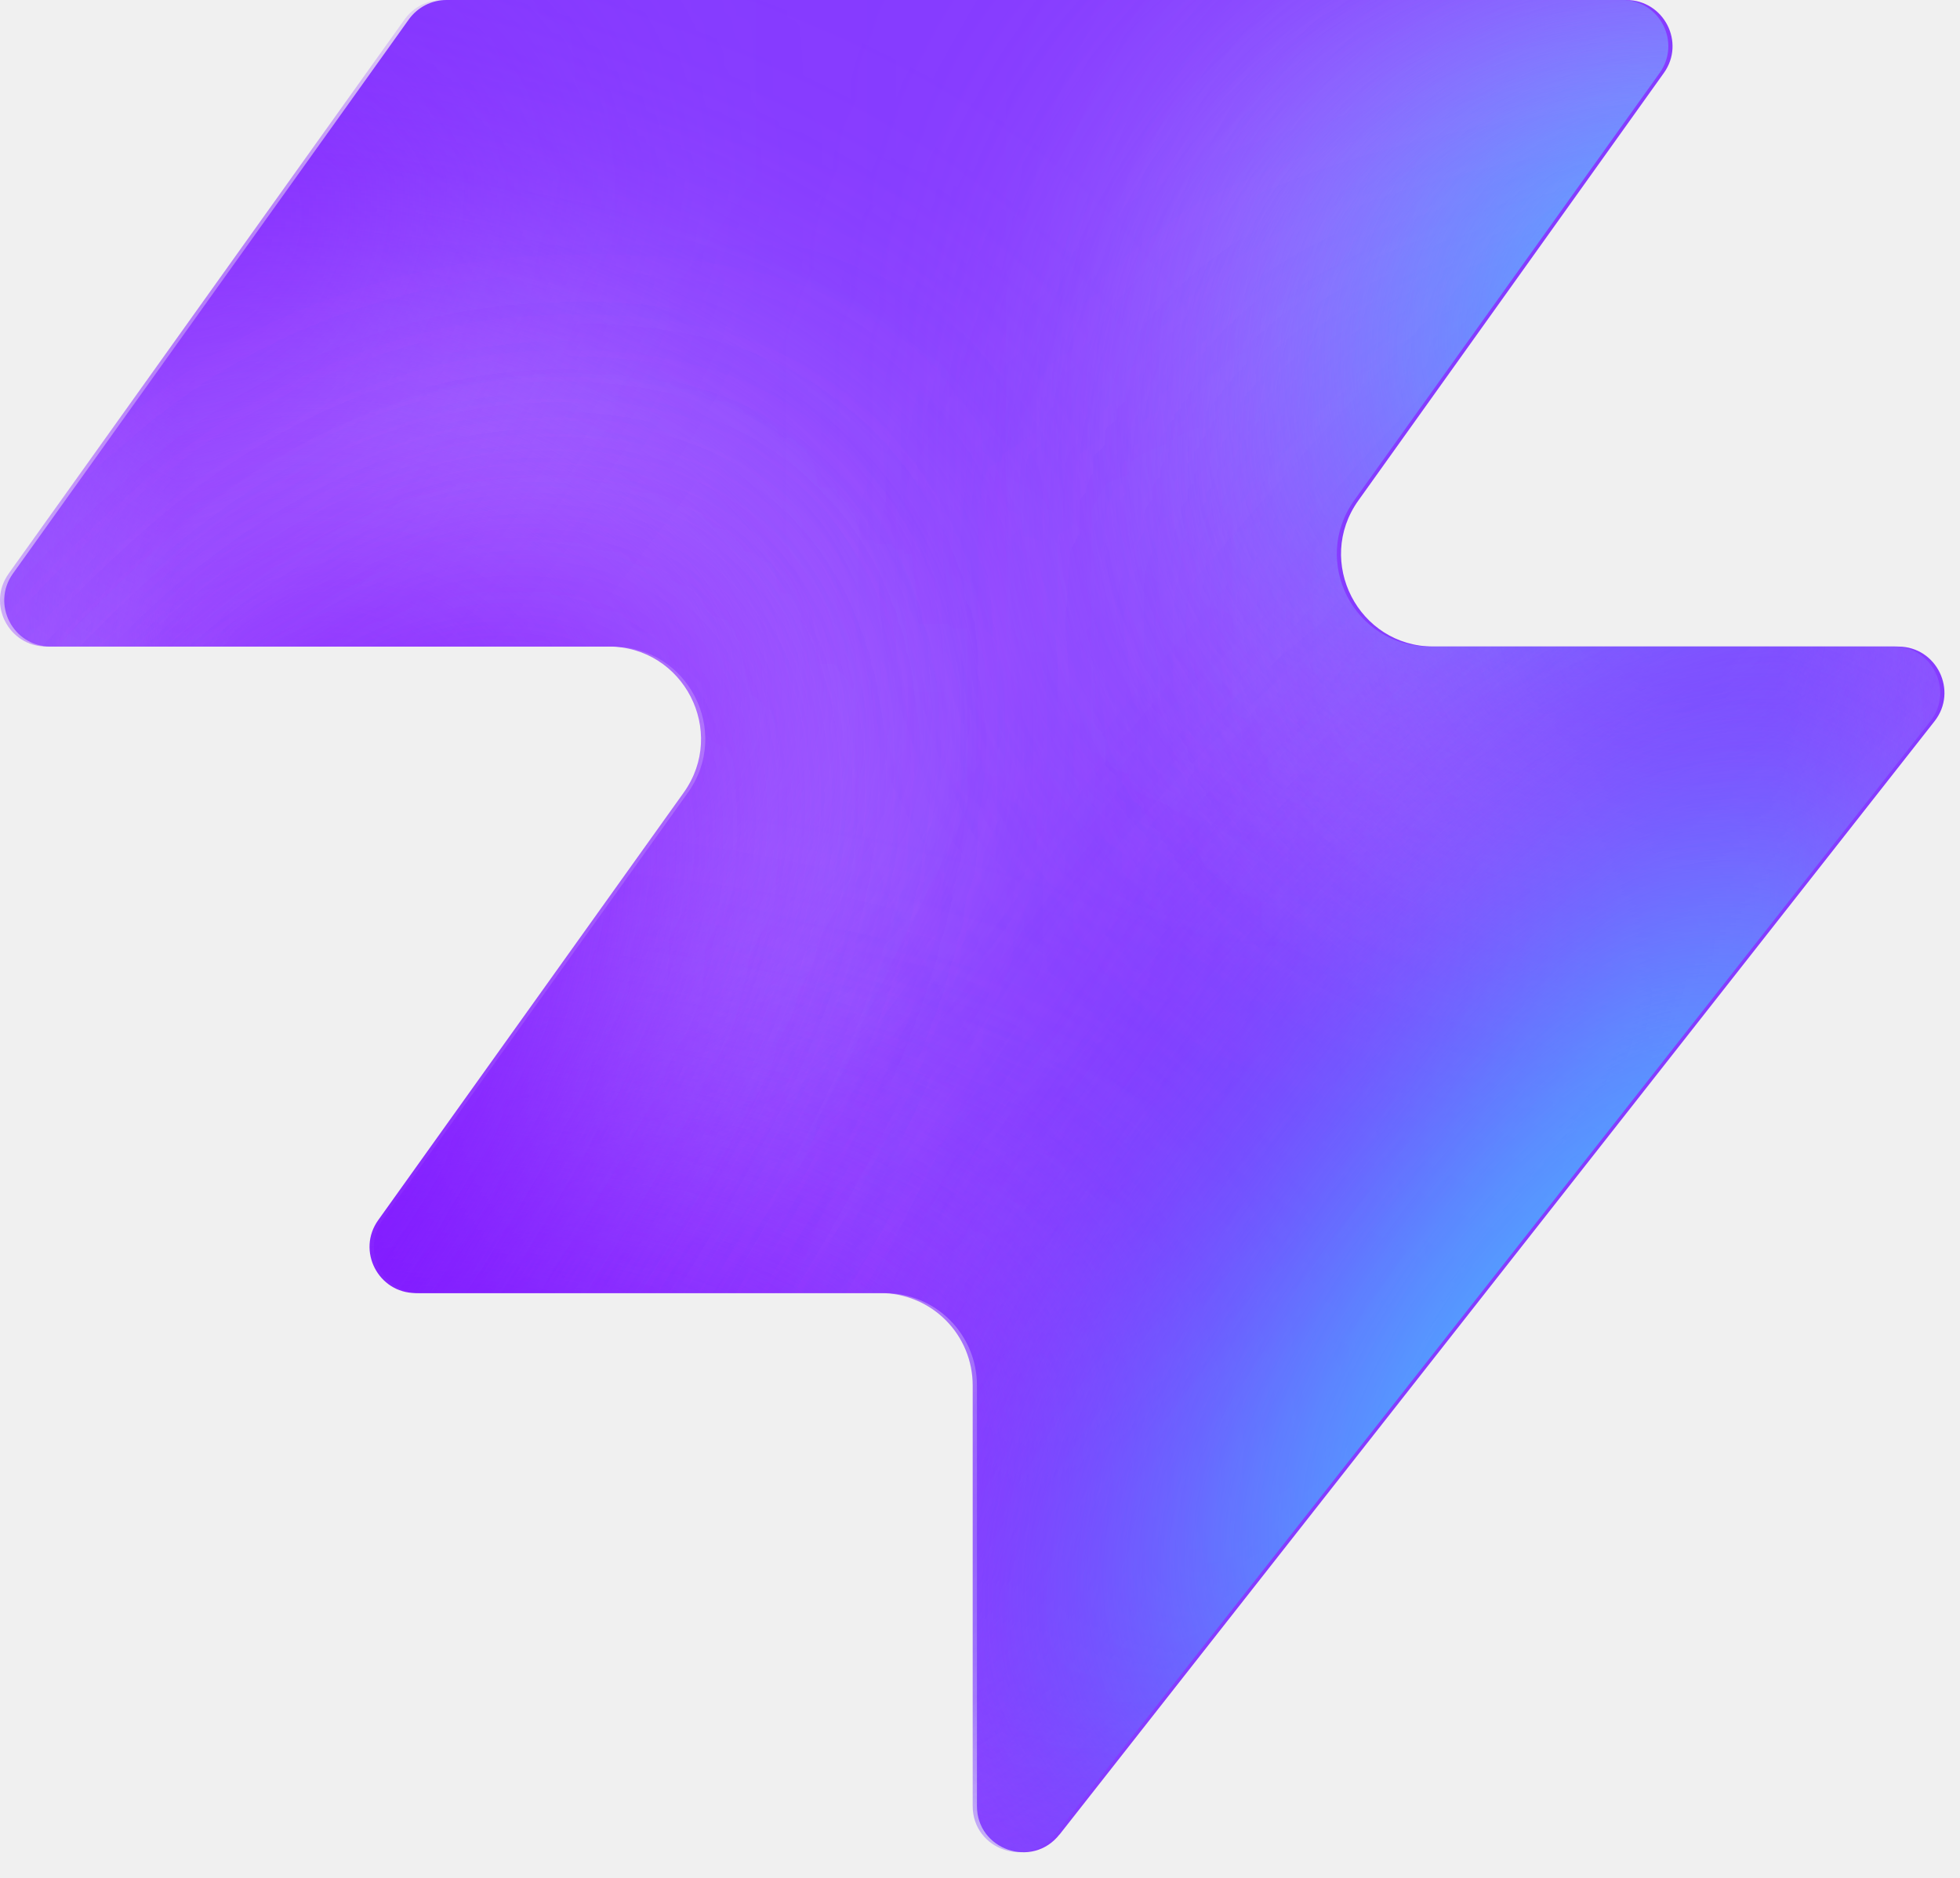
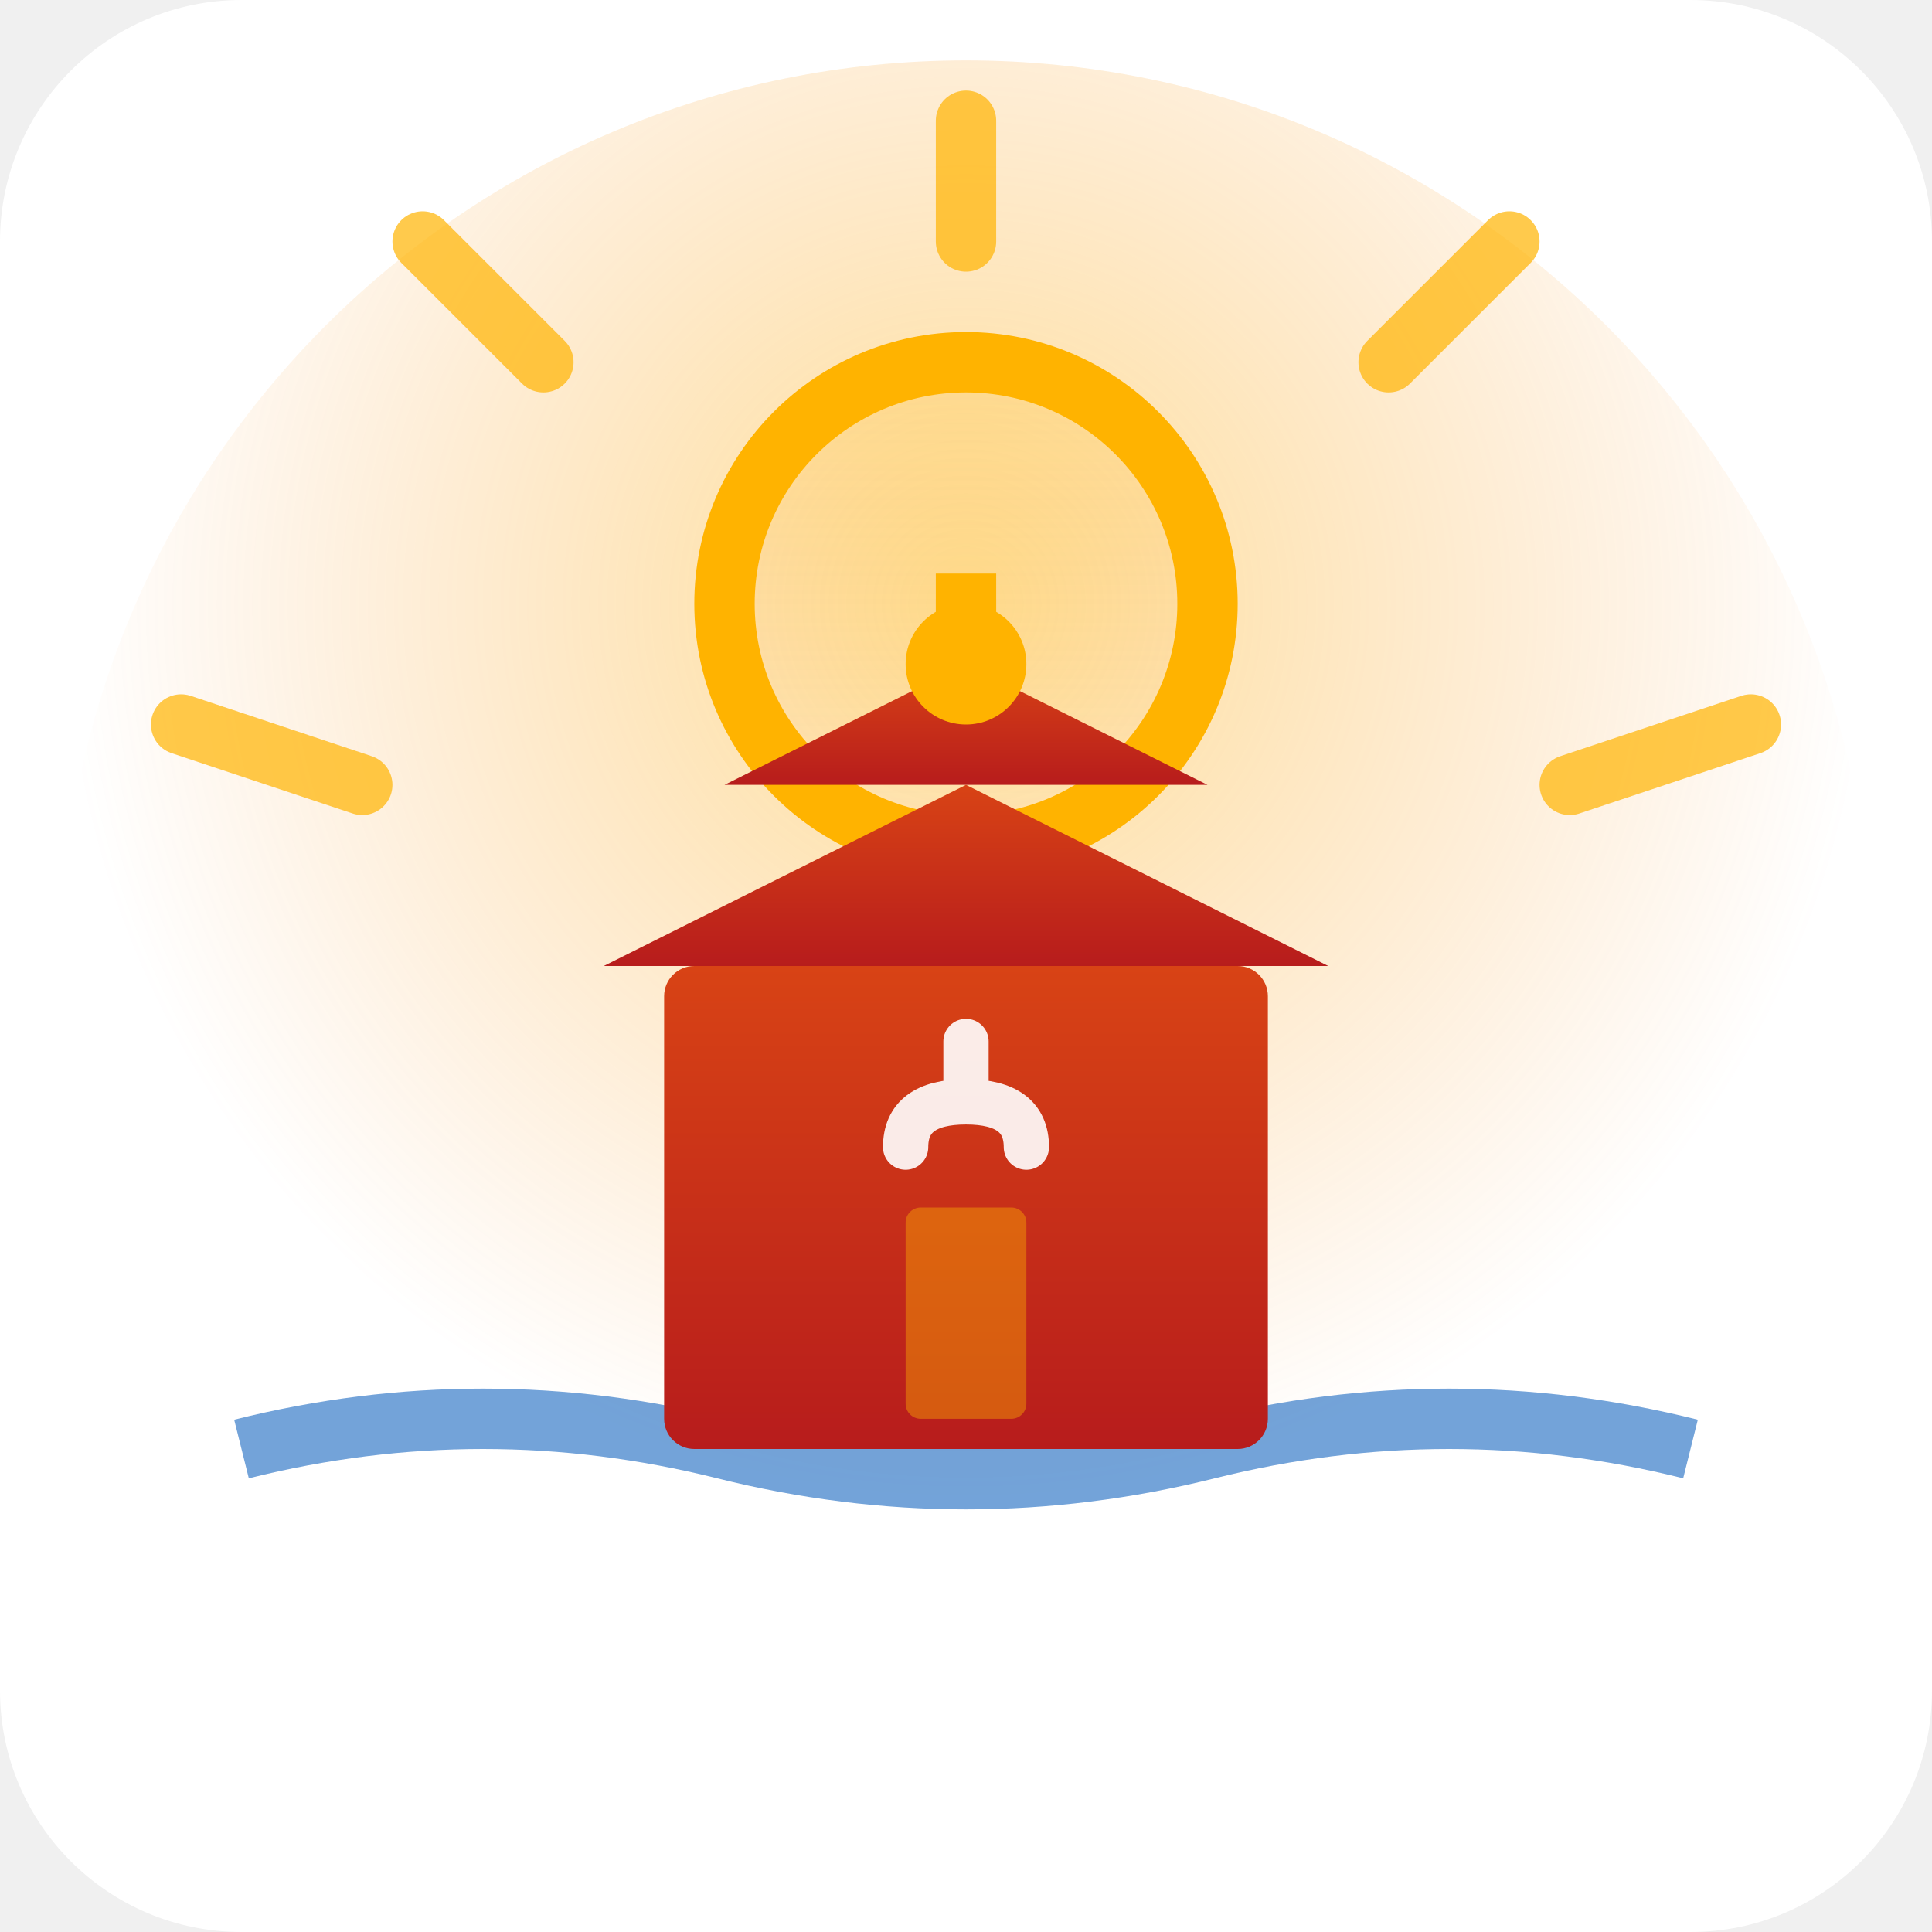
- <svg xmlns="http://www.w3.org/2000/svg" width="48" height="46" fill="none" viewBox="0 0 48 46">
-   <path fill="#863bff" d="M25.946 44.938c-.664.845-2.021.375-2.021-.698V33.937a2.26 2.26 0 0 0-2.262-2.262H10.287c-.92 0-1.456-1.04-.92-1.788l7.48-10.471c1.07-1.497 0-3.578-1.842-3.578H1.237c-.92 0-1.456-1.04-.92-1.788L10.013.474c.214-.297.556-.474.92-.474h28.894c.92 0 1.456 1.04.92 1.788l-7.48 10.471c-1.07 1.498 0 3.579 1.842 3.579h11.377c.943 0 1.473 1.088.89 1.83L25.947 44.94z" style="fill:#863bff;fill:color(display-p3 .525 .23 1);fill-opacity:1" />
-   <mask id="a" width="48" height="46" x="0" y="0" maskUnits="userSpaceOnUse" style="mask-type:alpha">
-     <path fill="#000" d="M25.842 44.938c-.664.844-2.021.375-2.021-.698V33.937a2.26 2.26 0 0 0-2.262-2.262H10.183c-.92 0-1.456-1.04-.92-1.788l7.48-10.471c1.07-1.498 0-3.579-1.842-3.579H1.133c-.92 0-1.456-1.04-.92-1.787L9.91.473c.214-.297.556-.474.92-.474h28.894c.92 0 1.456 1.04.92 1.788l-7.48 10.471c-1.07 1.498 0 3.578 1.842 3.578h11.377c.943 0 1.473 1.088.89 1.832L25.843 44.94z" style="fill:#000;fill-opacity:1" />
-   </mask>
-   <g mask="url(#a)">
-     <g filter="url(#b)">
-       <ellipse cx="5.508" cy="14.704" fill="#ede6ff" rx="5.508" ry="14.704" style="fill:#ede6ff;fill:color(display-p3 .927 .903 1);fill-opacity:1" transform="matrix(.00324 1 1 -.00324 -4.47 31.516)" />
-     </g>
-     <g filter="url(#c)">
-       <ellipse cx="10.399" cy="29.851" fill="#ede6ff" rx="10.399" ry="29.851" style="fill:#ede6ff;fill:color(display-p3 .927 .903 1);fill-opacity:1" transform="matrix(.00324 1 1 -.00324 -39.328 7.883)" />
-     </g>
-     <g filter="url(#d)">
-       <ellipse cx="5.508" cy="30.487" fill="#7e14ff" rx="5.508" ry="30.487" style="fill:#7e14ff;fill:color(display-p3 .492 .077 1);fill-opacity:1" transform="rotate(89.814 -25.913 -14.639)scale(1 -1)" />
-     </g>
-     <g filter="url(#e)">
-       <ellipse cx="5.508" cy="30.599" fill="#7e14ff" rx="5.508" ry="30.599" style="fill:#7e14ff;fill:color(display-p3 .492 .077 1);fill-opacity:1" transform="rotate(89.814 -32.644 -3.334)scale(1 -1)" />
-     </g>
-     <g filter="url(#f)">
-       <ellipse cx="5.508" cy="30.599" fill="#7e14ff" rx="5.508" ry="30.599" style="fill:#7e14ff;fill:color(display-p3 .492 .077 1);fill-opacity:1" transform="matrix(.00324 1 1 -.00324 -34.34 30.47)" />
-     </g>
-     <g filter="url(#g)">
-       <ellipse cx="14.072" cy="22.078" fill="#ede6ff" rx="14.072" ry="22.078" style="fill:#ede6ff;fill:color(display-p3 .927 .903 1);fill-opacity:1" transform="rotate(93.35 24.506 48.493)scale(-1 1)" />
-     </g>
-     <g filter="url(#h)">
-       <ellipse cx="3.47" cy="21.501" fill="#7e14ff" rx="3.47" ry="21.501" style="fill:#7e14ff;fill:color(display-p3 .492 .077 1);fill-opacity:1" transform="rotate(89.009 28.708 47.59)scale(-1 1)" />
-     </g>
-     <g filter="url(#i)">
-       <ellipse cx="3.47" cy="21.501" fill="#7e14ff" rx="3.47" ry="21.501" style="fill:#7e14ff;fill:color(display-p3 .492 .077 1);fill-opacity:1" transform="rotate(89.009 28.708 47.59)scale(-1 1)" />
-     </g>
-     <g filter="url(#j)">
-       <ellipse cx=".387" cy="8.972" fill="#7e14ff" rx="4.407" ry="29.108" style="fill:#7e14ff;fill:color(display-p3 .492 .077 1);fill-opacity:1" transform="rotate(39.51 .387 8.972)" />
-     </g>
-     <g filter="url(#k)">
-       <ellipse cx="47.523" cy="-6.092" fill="#7e14ff" rx="4.407" ry="29.108" style="fill:#7e14ff;fill:color(display-p3 .492 .077 1);fill-opacity:1" transform="rotate(37.892 47.523 -6.092)" />
-     </g>
-     <g filter="url(#l)">
-       <ellipse cx="41.412" cy="6.333" fill="#47bfff" rx="5.971" ry="9.665" style="fill:#47bfff;fill:color(display-p3 .28 .748 1);fill-opacity:1" transform="rotate(37.892 41.412 6.333)" />
-     </g>
-     <g filter="url(#m)">
-       <ellipse cx="-1.879" cy="38.332" fill="#7e14ff" rx="4.407" ry="29.108" style="fill:#7e14ff;fill:color(display-p3 .492 .077 1);fill-opacity:1" transform="rotate(37.892 -1.88 38.332)" />
-     </g>
-     <g filter="url(#n)">
-       <ellipse cx="-1.879" cy="38.332" fill="#7e14ff" rx="4.407" ry="29.108" style="fill:#7e14ff;fill:color(display-p3 .492 .077 1);fill-opacity:1" transform="rotate(37.892 -1.88 38.332)" />
-     </g>
-     <g filter="url(#o)">
-       <ellipse cx="35.651" cy="29.907" fill="#7e14ff" rx="4.407" ry="29.108" style="fill:#7e14ff;fill:color(display-p3 .492 .077 1);fill-opacity:1" transform="rotate(37.892 35.651 29.907)" />
-     </g>
-     <g filter="url(#p)">
-       <ellipse cx="38.418" cy="32.4" fill="#47bfff" rx="5.971" ry="15.297" style="fill:#47bfff;fill:color(display-p3 .28 .748 1);fill-opacity:1" transform="rotate(37.892 38.418 32.4)" />
-     </g>
+ <svg xmlns="http://www.w3.org/2000/svg" width="64" height="64" viewBox="0 0 64 64">
+   <defs>
+     <linearGradient id="sunGradientFav" x1="0%" y1="0%" x2="0%" y2="100%">
+       <stop offset="0%" style="stop-color:#FFB300;stop-opacity:0.2" />
+       <stop offset="100%" style="stop-color:#F57C00;stop-opacity:0" />
+     </linearGradient>
+     <linearGradient id="templeGradientFav" x1="0%" y1="0%" x2="0%" y2="100%">
+       <stop offset="0%" style="stop-color:#D84315;stop-opacity:1" />
+       <stop offset="100%" style="stop-color:#B71C1C;stop-opacity:1" />
+     </linearGradient>
+     <radialGradient id="auraGradientFav" cx="50%" cy="30%">
+       <stop offset="0%" style="stop-color:#FFB300;stop-opacity:0.4" />
+       <stop offset="100%" style="stop-color:#F57C00;stop-opacity:0" />
+     </radialGradient>
+   </defs>
+   <rect width="64" height="64" fill="#ffffff" rx="8" />
+   <circle cx="32" cy="32" r="30" fill="url(#auraGradientFav)" />
+   <g opacity="0.7">
+     <line x1="32" y1="8" x2="32" y2="4" stroke="#FFB300" stroke-width="2" stroke-linecap="round" />
+     <line x1="46" y1="12" x2="50" y2="8" stroke="#FFB300" stroke-width="2" stroke-linecap="round" />
+     <line x1="52" y1="26" x2="58" y2="24" stroke="#FFB300" stroke-width="2" stroke-linecap="round" />
+     <line x1="18" y1="12" x2="14" y2="8" stroke="#FFB300" stroke-width="2" stroke-linecap="round" />
+     <line x1="12" y1="26" x2="6" y2="24" stroke="#FFB300" stroke-width="2" stroke-linecap="round" />
  </g>
-   <defs>
-     <filter id="b" width="60.045" height="41.654" x="-19.77" y="16.149" color-interpolation-filters="sRGB" filterUnits="userSpaceOnUse">
-       <feFlood flood-opacity="0" result="BackgroundImageFix" />
-       <feBlend in="SourceGraphic" in2="BackgroundImageFix" result="shape" />
-       <feGaussianBlur result="effect1_foregroundBlur_2002_17158" stdDeviation="7.659" />
-     </filter>
-     <filter id="c" width="90.34" height="51.437" x="-54.613" y="-7.533" color-interpolation-filters="sRGB" filterUnits="userSpaceOnUse">
-       <feFlood flood-opacity="0" result="BackgroundImageFix" />
-       <feBlend in="SourceGraphic" in2="BackgroundImageFix" result="shape" />
-       <feGaussianBlur result="effect1_foregroundBlur_2002_17158" stdDeviation="7.659" />
-     </filter>
-     <filter id="d" width="79.355" height="29.4" x="-49.64" y="2.03" color-interpolation-filters="sRGB" filterUnits="userSpaceOnUse">
-       <feFlood flood-opacity="0" result="BackgroundImageFix" />
-       <feBlend in="SourceGraphic" in2="BackgroundImageFix" result="shape" />
-       <feGaussianBlur result="effect1_foregroundBlur_2002_17158" stdDeviation="4.596" />
-     </filter>
-     <filter id="e" width="79.579" height="29.4" x="-45.045" y="20.029" color-interpolation-filters="sRGB" filterUnits="userSpaceOnUse">
-       <feFlood flood-opacity="0" result="BackgroundImageFix" />
-       <feBlend in="SourceGraphic" in2="BackgroundImageFix" result="shape" />
-       <feGaussianBlur result="effect1_foregroundBlur_2002_17158" stdDeviation="4.596" />
-     </filter>
-     <filter id="f" width="79.579" height="29.4" x="-43.513" y="21.178" color-interpolation-filters="sRGB" filterUnits="userSpaceOnUse">
-       <feFlood flood-opacity="0" result="BackgroundImageFix" />
-       <feBlend in="SourceGraphic" in2="BackgroundImageFix" result="shape" />
-       <feGaussianBlur result="effect1_foregroundBlur_2002_17158" stdDeviation="4.596" />
-     </filter>
-     <filter id="g" width="74.749" height="58.852" x="15.756" y="-17.901" color-interpolation-filters="sRGB" filterUnits="userSpaceOnUse">
-       <feFlood flood-opacity="0" result="BackgroundImageFix" />
-       <feBlend in="SourceGraphic" in2="BackgroundImageFix" result="shape" />
-       <feGaussianBlur result="effect1_foregroundBlur_2002_17158" stdDeviation="7.659" />
-     </filter>
-     <filter id="h" width="61.377" height="25.362" x="23.548" y="2.284" color-interpolation-filters="sRGB" filterUnits="userSpaceOnUse">
-       <feFlood flood-opacity="0" result="BackgroundImageFix" />
-       <feBlend in="SourceGraphic" in2="BackgroundImageFix" result="shape" />
-       <feGaussianBlur result="effect1_foregroundBlur_2002_17158" stdDeviation="4.596" />
-     </filter>
-     <filter id="i" width="61.377" height="25.362" x="23.548" y="2.284" color-interpolation-filters="sRGB" filterUnits="userSpaceOnUse">
-       <feFlood flood-opacity="0" result="BackgroundImageFix" />
-       <feBlend in="SourceGraphic" in2="BackgroundImageFix" result="shape" />
-       <feGaussianBlur result="effect1_foregroundBlur_2002_17158" stdDeviation="4.596" />
-     </filter>
-     <filter id="j" width="56.045" height="63.649" x="-27.636" y="-22.853" color-interpolation-filters="sRGB" filterUnits="userSpaceOnUse">
-       <feFlood flood-opacity="0" result="BackgroundImageFix" />
-       <feBlend in="SourceGraphic" in2="BackgroundImageFix" result="shape" />
-       <feGaussianBlur result="effect1_foregroundBlur_2002_17158" stdDeviation="4.596" />
-     </filter>
-     <filter id="k" width="54.814" height="64.646" x="20.116" y="-38.415" color-interpolation-filters="sRGB" filterUnits="userSpaceOnUse">
-       <feFlood flood-opacity="0" result="BackgroundImageFix" />
-       <feBlend in="SourceGraphic" in2="BackgroundImageFix" result="shape" />
-       <feGaussianBlur result="effect1_foregroundBlur_2002_17158" stdDeviation="4.596" />
-     </filter>
-     <filter id="l" width="33.541" height="35.313" x="24.641" y="-11.323" color-interpolation-filters="sRGB" filterUnits="userSpaceOnUse">
-       <feFlood flood-opacity="0" result="BackgroundImageFix" />
-       <feBlend in="SourceGraphic" in2="BackgroundImageFix" result="shape" />
-       <feGaussianBlur result="effect1_foregroundBlur_2002_17158" stdDeviation="4.596" />
-     </filter>
-     <filter id="m" width="54.814" height="64.646" x="-29.286" y="6.009" color-interpolation-filters="sRGB" filterUnits="userSpaceOnUse">
-       <feFlood flood-opacity="0" result="BackgroundImageFix" />
-       <feBlend in="SourceGraphic" in2="BackgroundImageFix" result="shape" />
-       <feGaussianBlur result="effect1_foregroundBlur_2002_17158" stdDeviation="4.596" />
-     </filter>
-     <filter id="n" width="54.814" height="64.646" x="-29.286" y="6.009" color-interpolation-filters="sRGB" filterUnits="userSpaceOnUse">
-       <feFlood flood-opacity="0" result="BackgroundImageFix" />
-       <feBlend in="SourceGraphic" in2="BackgroundImageFix" result="shape" />
-       <feGaussianBlur result="effect1_foregroundBlur_2002_17158" stdDeviation="4.596" />
-     </filter>
-     <filter id="o" width="54.814" height="64.646" x="8.244" y="-2.416" color-interpolation-filters="sRGB" filterUnits="userSpaceOnUse">
-       <feFlood flood-opacity="0" result="BackgroundImageFix" />
-       <feBlend in="SourceGraphic" in2="BackgroundImageFix" result="shape" />
-       <feGaussianBlur result="effect1_foregroundBlur_2002_17158" stdDeviation="4.596" />
-     </filter>
-     <filter id="p" width="39.409" height="43.623" x="18.713" y="10.588" color-interpolation-filters="sRGB" filterUnits="userSpaceOnUse">
-       <feFlood flood-opacity="0" result="BackgroundImageFix" />
-       <feBlend in="SourceGraphic" in2="BackgroundImageFix" result="shape" />
-       <feGaussianBlur result="effect1_foregroundBlur_2002_17158" stdDeviation="4.596" />
-     </filter>
-   </defs>
+   <circle cx="32" cy="20" r="8" fill="url(#sunGradientFav)" stroke="#FFB300" stroke-width="2" />
+   <path d="M 8 48 Q 16 46 24 48 T 40 48 T 56 48" stroke="#1565C0" stroke-width="2" fill="none" opacity="0.6" />
+   <rect x="22" y="32" width="20" height="16" fill="url(#templeGradientFav)" rx="1" />
+   <path d="M 20 32 L 32 26 L 44 32 Z" fill="url(#templeGradientFav)" />
+   <path d="M 24 26 L 32 22 L 40 26 Z" fill="url(#templeGradientFav)" />
+   <circle cx="32" cy="22" r="2" fill="#FFB300" />
+   <rect x="31" y="19" width="2" height="3" fill="#FFB300" />
+   <path d="M 30 38 Q 30 36.5 32 36.5 Q 34 36.5 34 38 M 32 36.5 L 32 34.5" stroke="#ffffff" stroke-width="1.5" fill="none" stroke-linecap="round" opacity="0.9" />
+   <rect x="30" y="40" width="4" height="7" fill="#FFB300" opacity="0.4" rx="0.5" />
</svg>
